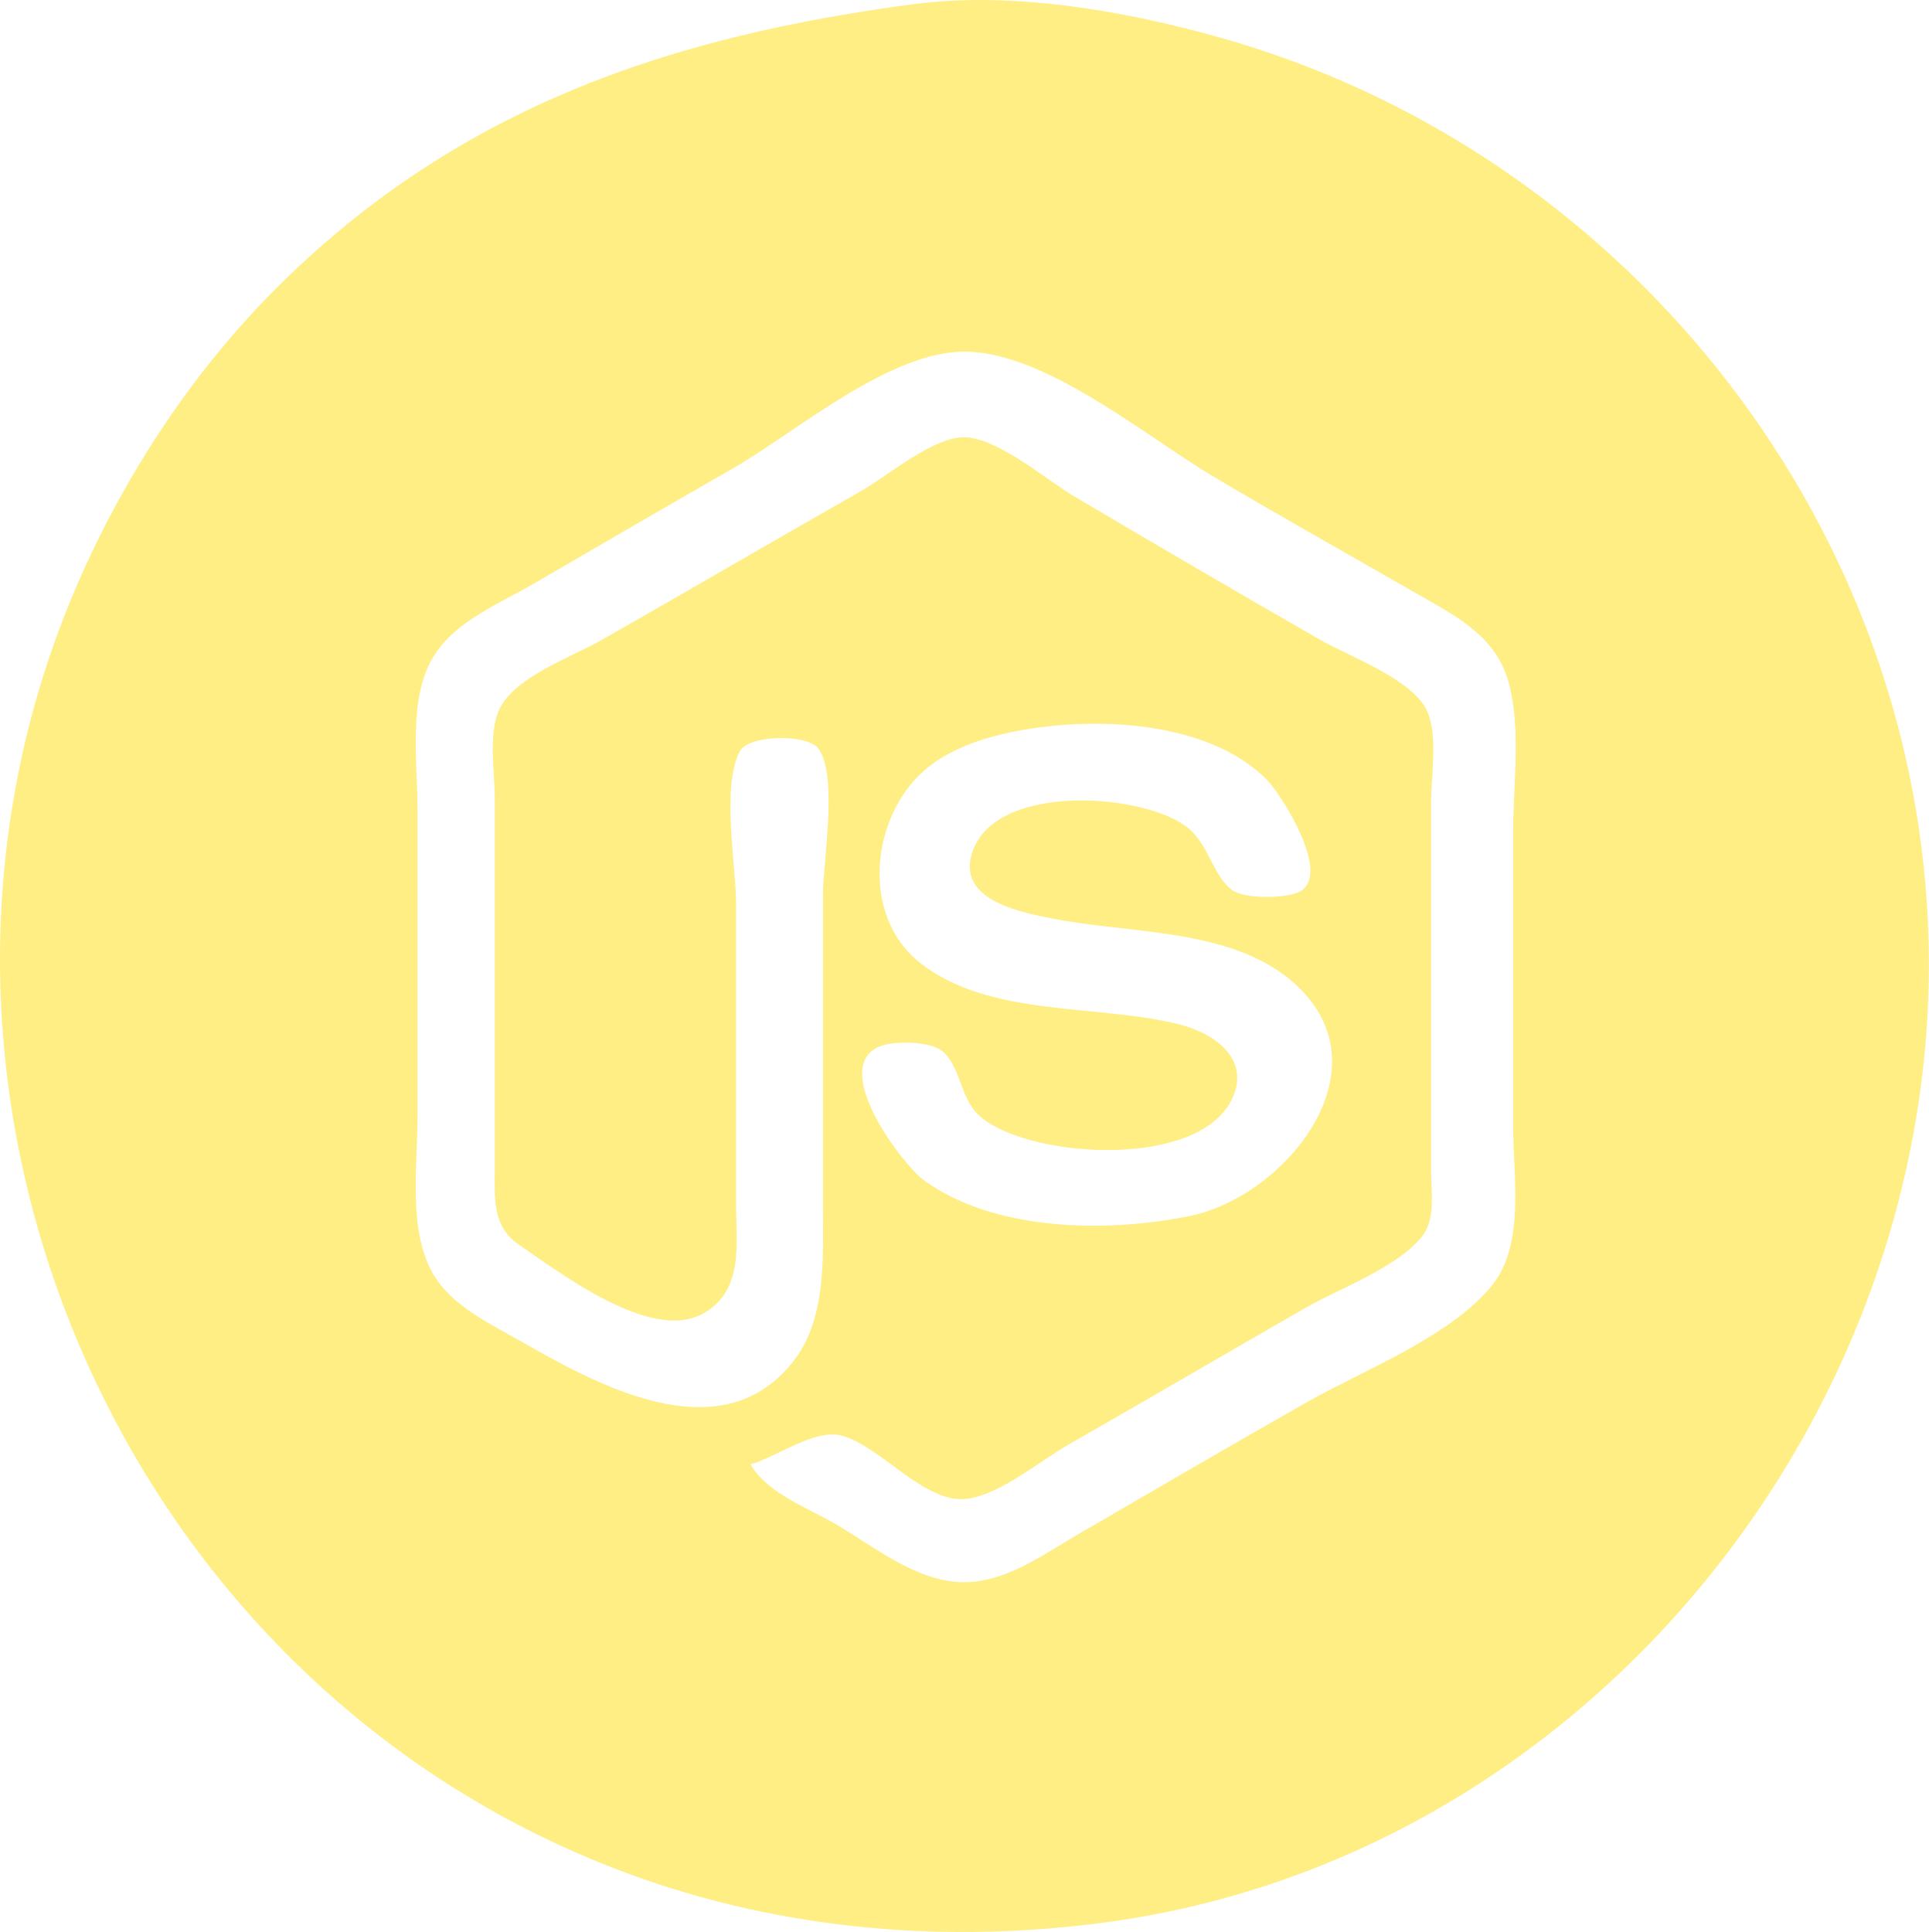
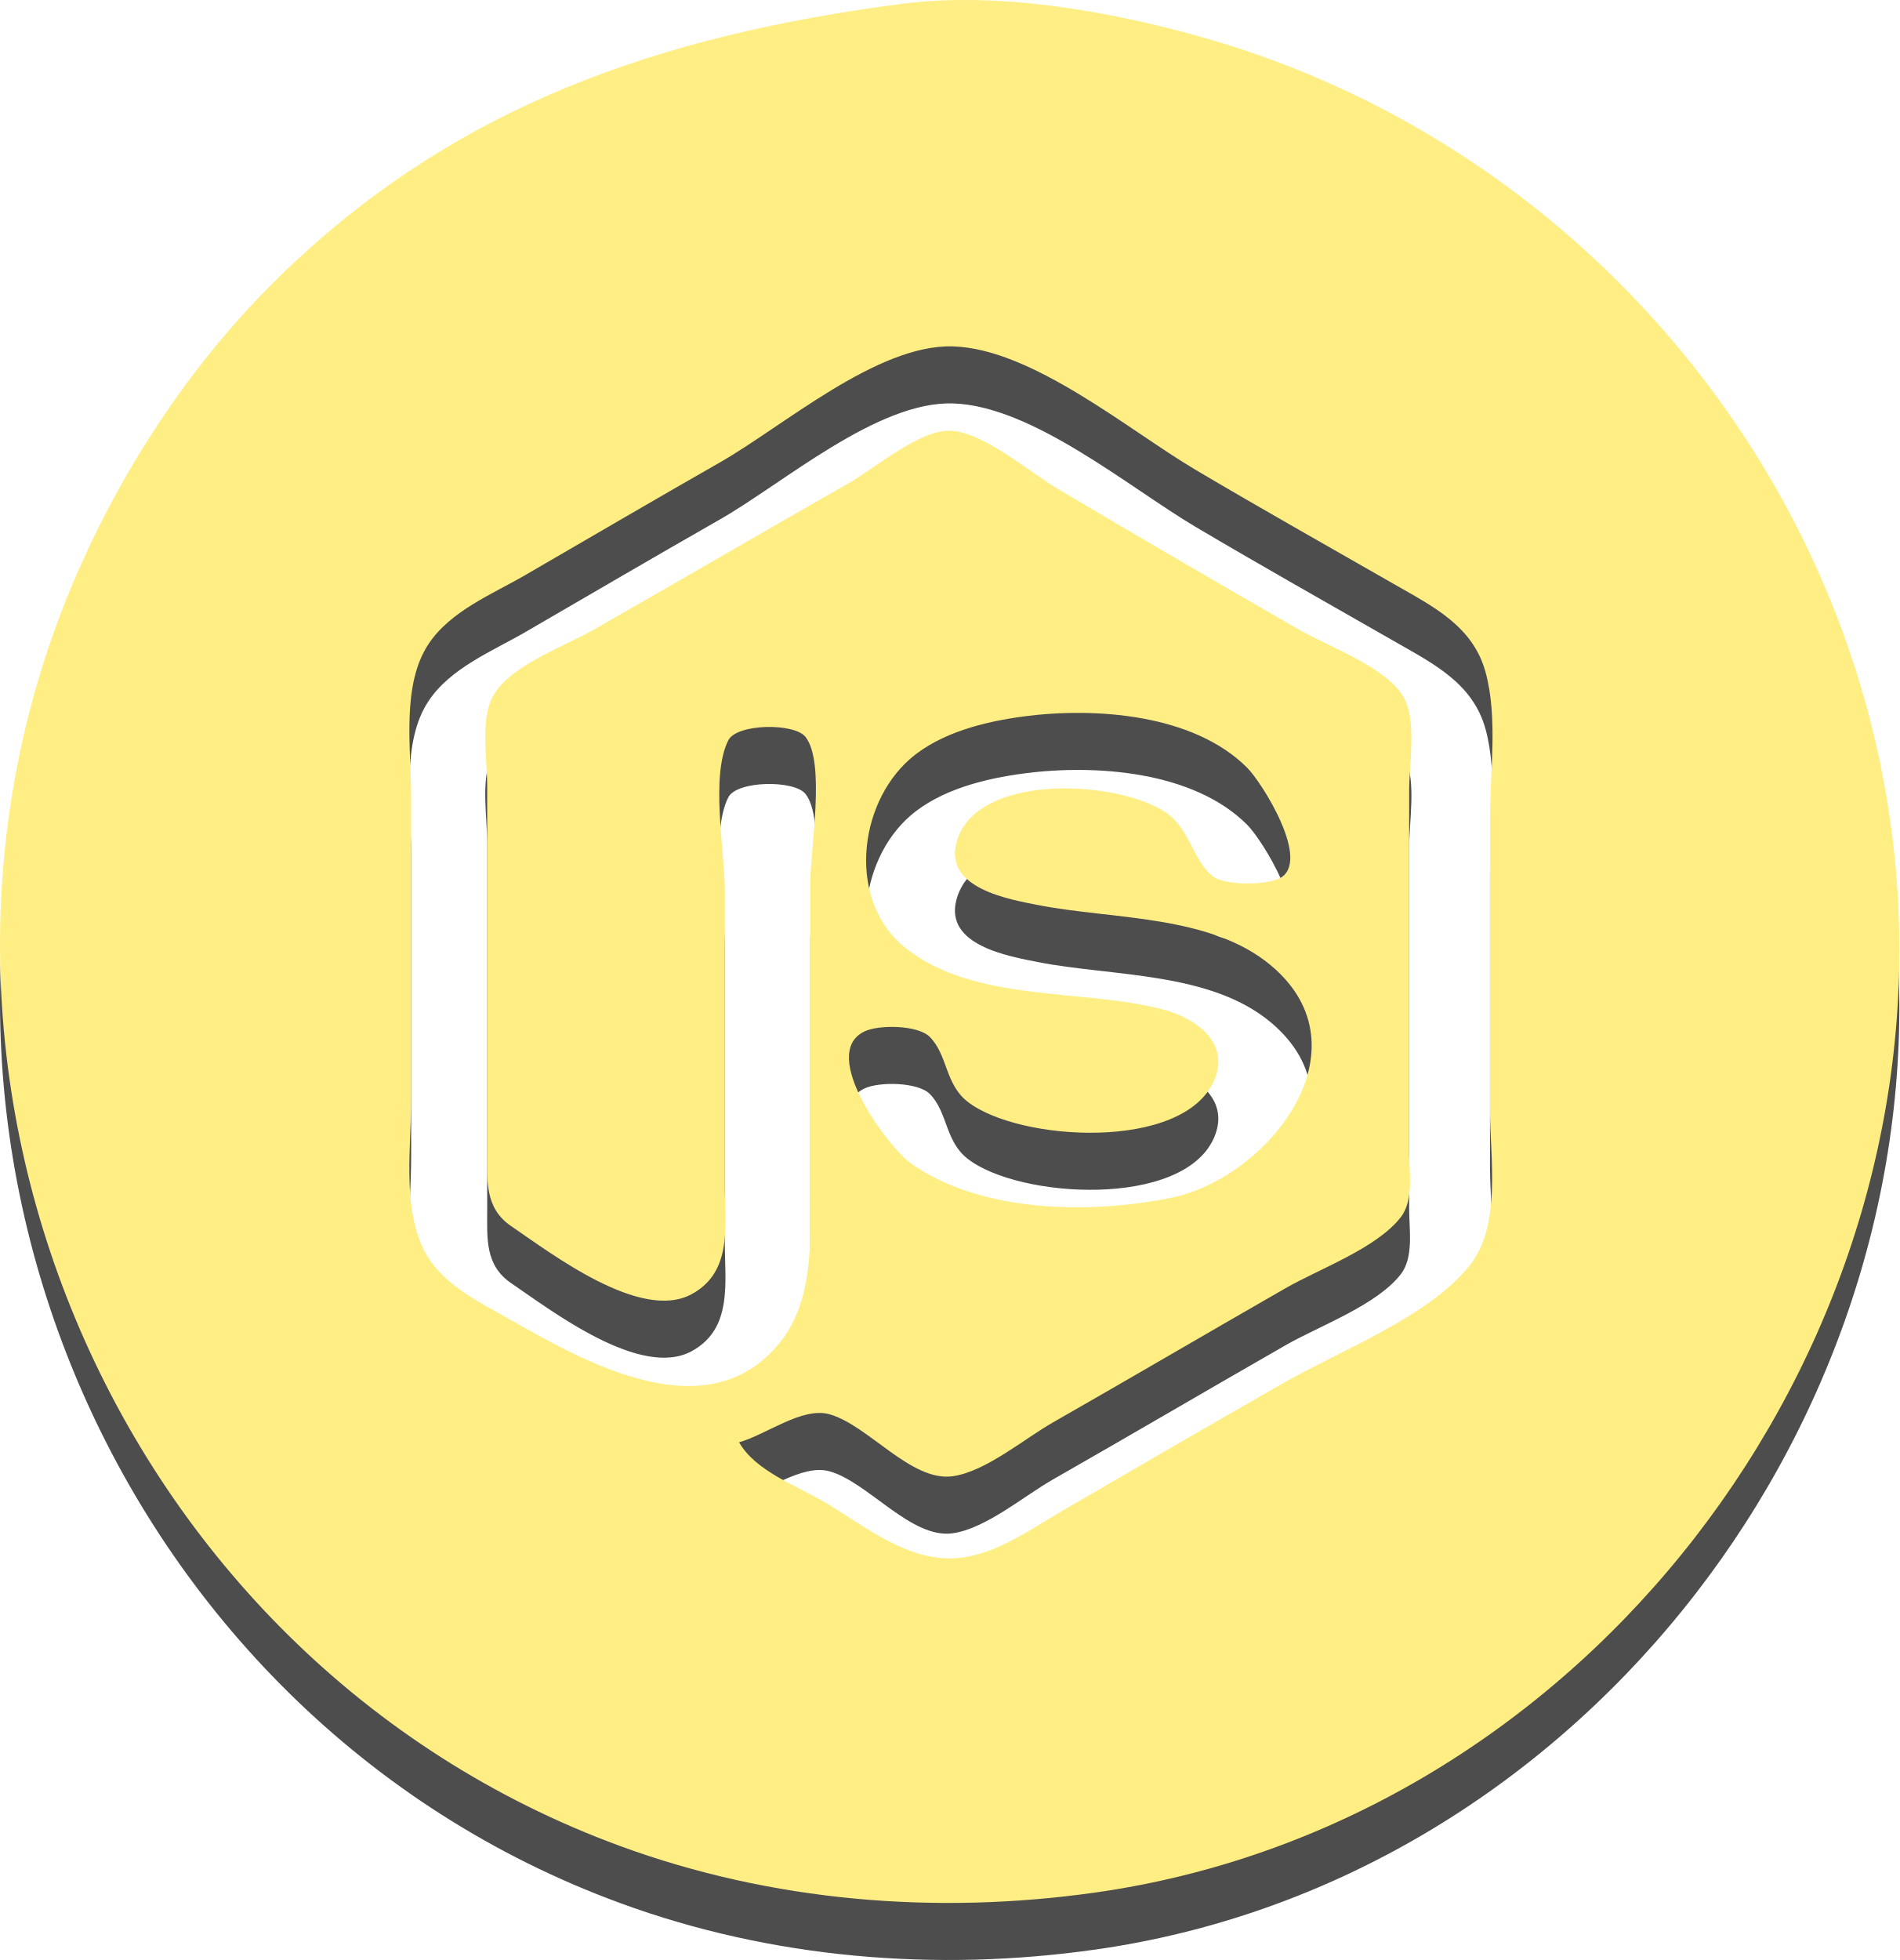
- <svg xmlns="http://www.w3.org/2000/svg" width="105.742mm" height="105.919mm" viewBox="0 0 105.742 105.919" version="1.1" id="svg8">
+ <svg xmlns="http://www.w3.org/2000/svg" width="105.742mm" height="109.094mm" viewBox="0 0 105.742 109.094" version="1.1" id="svg8">
  <defs id="defs2" />
-   <g id="layer1" transform="translate(-127.3796,-10.66002)">
-     <path style="fill:#ffee84;stroke:none;stroke-width:0.265;fill-opacity:1" d="m 177.521,10.881 c -13.297,1.746 -24.816,5.598 -34.656,15.244 -4.603,4.512 -8.292,10.007 -10.933,15.865 -12.408,27.524 1.523,60.988 29.979,71.423 8.443,3.096 17.592,3.841 26.458,2.584 26.37,-3.739 45.857,-28.37 44.704,-54.693 -0.991,-22.639 -16.932,-42.341 -38.619,-48.53 -5.224,-1.491 -11.5,-2.606 -16.933,-1.893 m -8.996,80.056 c 1.475,-0.403 3.507,-1.983 5.027,-1.561 2.166,0.6 4.552,3.785 6.879,3.45 1.832,-0.264 3.962,-2.076 5.556,-2.986 4.333,-2.474 8.636,-4.999 12.965,-7.48 1.883,-1.079 5.081,-2.226 6.418,-3.958 0.726,-0.94 0.461,-2.492 0.461,-3.604 V 66.067 54.69 c 0,-1.478 0.387,-3.617 -0.196,-5 -0.75,-1.777 -4.286,-3.036 -5.889,-3.957 -4.514,-2.592 -9.016,-5.219 -13.494,-7.872 -1.561,-0.925 -4.132,-3.164 -5.973,-3.228 -1.7,-0.059 -4.224,2.112 -5.668,2.933 -4.774,2.714 -9.514,5.488 -14.287,8.202 -1.638,0.931 -4.881,2.054 -5.625,3.905 -0.541,1.348 -0.196,3.321 -0.196,4.752 v 10.583 9.79 c 0,1.605 -0.136,3.108 1.337,4.11 2.264,1.541 7.196,5.322 10.039,3.789 2.306,-1.244 1.853,-3.838 1.853,-6.047 V 60.246 c 0,-2.211 -0.813,-6.402 0.196,-8.383 0.475,-0.933 3.672,-0.974 4.294,-0.189 1.128,1.425 0.272,6.247 0.272,8.043 V 76.915 c 0,2.828 0.196,6.123 -1.691,8.463 -4.013,4.976 -10.786,1.14 -14.978,-1.245 -1.827,-1.04 -3.987,-2.037 -4.917,-4.043 -1.115,-2.406 -0.639,-5.626 -0.639,-8.202 V 54.954 c 0,-2.613 -0.559,-6.171 0.98,-8.466 1.227,-1.831 3.527,-2.748 5.37,-3.817 3.613,-2.097 7.219,-4.206 10.848,-6.278 3.54,-2.021 8.748,-6.581 12.965,-6.453 4.421,0.134 9.781,4.662 13.494,6.862 3.676,2.178 7.406,4.273 11.113,6.398 2.139,1.226 4.344,2.313 5.046,4.874 0.692,2.523 0.246,5.602 0.246,8.202 v 16.14 c 0,2.707 0.67,6.463 -1.163,8.721 -2.305,2.84 -7.069,4.645 -10.214,6.435 -4.16,2.366 -8.296,4.779 -12.435,7.182 -2.02,1.172 -4.155,2.787 -6.615,2.637 -2.414,-0.147 -4.606,-1.928 -6.615,-3.119 -1.547,-0.917 -3.858,-1.729 -4.763,-3.335 m 15.875,-40.405 c 3.982,-0.517 9.425,-0.128 12.411,2.859 0.828,0.829 3.621,5.251 1.792,6.166 -0.736,0.368 -3.023,0.404 -3.691,-0.112 -1.108,-0.855 -1.268,-2.6 -2.575,-3.525 -2.594,-1.837 -10.708,-2.333 -11.721,1.681 -0.631,2.499 2.894,3.11 4.578,3.439 4.119,0.806 9.552,0.515 12.94,3.355 5.565,4.665 -0.209,11.842 -5.532,12.93 -4.525,0.925 -10.659,0.859 -14.552,-1.942 -1.174,-0.845 -5.123,-6.044 -2.562,-7.305 0.812,-0.4 2.998,-0.371 3.659,0.301 1.002,1.02 0.838,2.618 2.103,3.604 2.843,2.216 11.981,2.76 13.71,-1.158 0.951,-2.155 -1.046,-3.521 -2.887,-3.992 -4.524,-1.16 -10.417,-0.361 -14.264,-3.393 -3.261,-2.57 -2.693,-7.99 0.245,-10.546 1.678,-1.46 4.182,-2.08 6.346,-2.361 z" id="path1019" />
+   <g id="layer1" transform="translate(-127.3796,-7.485017)">
+     <path style="fill:#4d4d4d;fill-opacity:1;stroke:none;stroke-width:0.265" d="m 177.521,10.881 c -13.297,1.746 -24.816,5.598 -34.656,15.244 -4.603,4.512 -8.292,10.007 -10.933,15.865 -12.408,27.524 1.523,60.988 29.979,71.423 8.443,3.096 17.592,3.841 26.458,2.584 26.37,-3.739 45.857,-28.37 44.704,-54.693 -0.991,-22.639 -16.932,-42.341 -38.619,-48.53 -5.224,-1.491 -11.5,-2.606 -16.933,-1.893 m -8.996,80.056 c 1.475,-0.403 3.507,-1.983 5.027,-1.561 2.166,0.6 4.552,3.785 6.879,3.45 1.832,-0.264 3.962,-2.076 5.556,-2.986 4.333,-2.474 8.636,-4.999 12.965,-7.48 1.883,-1.079 5.081,-2.226 6.418,-3.958 0.726,-0.94 0.461,-2.492 0.461,-3.604 V 66.067 54.69 c 0,-1.478 0.387,-3.617 -0.196,-5 -0.75,-1.777 -4.286,-3.036 -5.889,-3.957 -4.514,-2.592 -9.016,-5.219 -13.494,-7.872 -1.561,-0.925 -4.132,-3.164 -5.973,-3.228 -1.7,-0.059 -4.224,2.112 -5.668,2.933 -4.774,2.714 -9.514,5.488 -14.287,8.202 -1.638,0.931 -4.881,2.054 -5.625,3.905 -0.541,1.348 -0.196,3.321 -0.196,4.752 v 10.583 9.79 c 0,1.605 -0.136,3.108 1.337,4.11 2.264,1.541 7.196,5.322 10.039,3.789 2.306,-1.244 1.853,-3.838 1.853,-6.047 V 60.246 c 0,-2.211 -0.813,-6.402 0.196,-8.383 0.475,-0.933 3.672,-0.974 4.294,-0.189 1.128,1.425 0.272,6.247 0.272,8.043 V 76.915 c 0,2.828 0.196,6.123 -1.691,8.463 -4.013,4.976 -10.786,1.14 -14.978,-1.245 -1.827,-1.04 -3.987,-2.037 -4.917,-4.043 -1.115,-2.406 -0.639,-5.626 -0.639,-8.202 V 54.954 c 0,-2.613 -0.559,-6.171 0.98,-8.466 1.227,-1.831 3.527,-2.748 5.37,-3.817 3.613,-2.097 7.219,-4.206 10.848,-6.278 3.54,-2.021 8.748,-6.581 12.965,-6.453 4.421,0.134 9.781,4.662 13.494,6.862 3.676,2.178 7.406,4.273 11.113,6.398 2.139,1.226 4.344,2.313 5.046,4.874 0.692,2.523 0.246,5.602 0.246,8.202 v 16.14 c 0,2.707 0.67,6.463 -1.163,8.721 -2.305,2.84 -7.069,4.645 -10.214,6.435 -4.16,2.366 -8.296,4.779 -12.435,7.182 -2.02,1.172 -4.155,2.787 -6.615,2.637 -2.414,-0.147 -4.606,-1.928 -6.615,-3.119 -1.547,-0.917 -3.858,-1.729 -4.763,-3.335 m 15.875,-40.405 c 3.982,-0.517 9.425,-0.128 12.411,2.859 0.828,0.829 3.621,5.251 1.792,6.166 -0.736,0.368 -3.023,0.404 -3.691,-0.112 -1.108,-0.855 -1.268,-2.6 -2.575,-3.525 -2.594,-1.837 -10.708,-2.333 -11.721,1.681 -0.631,2.499 2.894,3.11 4.578,3.439 4.119,0.806 9.552,0.515 12.94,3.355 5.565,4.665 -0.209,11.842 -5.532,12.93 -4.525,0.925 -10.659,0.859 -14.552,-1.942 -1.174,-0.845 -5.123,-6.044 -2.562,-7.305 0.812,-0.4 2.998,-0.371 3.659,0.301 1.002,1.02 0.838,2.618 2.103,3.604 2.843,2.216 11.981,2.76 13.71,-1.158 0.951,-2.155 -1.046,-3.521 -2.887,-3.992 -4.524,-1.16 -10.417,-0.361 -14.264,-3.393 -3.261,-2.57 -2.693,-7.99 0.245,-10.546 1.678,-1.46 4.182,-2.08 6.346,-2.361 z" id="path1019" />
+     <path style="fill:#ffee84;fill-opacity:1;stroke:none;stroke-width:0.265" d="m 177.521,7.706 c -13.297,1.746 -24.816,5.598 -34.656,15.244 -4.603,4.512 -8.292,10.007 -10.933,15.865 -12.408,27.524 1.523,60.988 29.979,71.423 8.443,3.096 17.592,3.841 26.458,2.584 26.37,-3.739 45.857,-28.37 44.704,-54.693 C 232.082,35.49 216.141,15.788 194.454,9.599 189.23,8.108 182.954,6.993 177.521,7.706 m -8.996,80.056 c 1.475,-0.403 3.507,-1.983 5.027,-1.561 2.166,0.6 4.552,3.785 6.879,3.45 1.832,-0.264 3.962,-2.076 5.556,-2.986 4.333,-2.474 8.636,-4.999 12.965,-7.48 1.883,-1.079 5.081,-2.226 6.418,-3.958 0.726,-0.94 0.461,-2.492 0.461,-3.604 v -8.731 -11.377 c 0,-1.478 0.387,-3.617 -0.196,-5 -0.75,-1.777 -4.286,-3.036 -5.889,-3.957 -4.514,-2.592 -9.016,-5.219 -13.494,-7.872 -1.561,-0.925 -4.132,-3.164 -5.973,-3.228 -1.7,-0.059 -4.224,2.112 -5.668,2.933 -4.774,2.714 -9.514,5.488 -14.287,8.202 -1.638,0.931 -4.881,2.054 -5.625,3.905 -0.541,1.348 -0.196,3.321 -0.196,4.752 v 10.583 9.79 c 0,1.605 -0.136,3.108 1.337,4.11 2.264,1.541 7.196,5.322 10.039,3.789 2.306,-1.244 1.853,-3.838 1.853,-6.047 V 57.071 c 0,-2.211 -0.813,-6.402 0.196,-8.383 0.475,-0.933 3.672,-0.974 4.294,-0.189 1.128,1.425 0.272,6.247 0.272,8.043 v 17.198 c 0,2.828 0.196,6.123 -1.691,8.463 -4.013,4.976 -10.786,1.14 -14.978,-1.245 -1.827,-1.04 -3.987,-2.037 -4.917,-4.043 -1.115,-2.406 -0.639,-5.626 -0.639,-8.202 V 51.779 c 0,-2.613 -0.559,-6.171 0.98,-8.466 1.227,-1.831 3.527,-2.748 5.37,-3.817 3.613,-2.097 7.219,-4.206 10.848,-6.278 3.54,-2.021 8.748,-6.581 12.965,-6.453 4.421,0.134 9.781,4.662 13.494,6.862 3.676,2.178 7.406,4.273 11.113,6.398 2.139,1.226 4.344,2.313 5.046,4.874 0.692,2.523 0.246,5.602 0.246,8.202 v 16.14 c 0,2.707 0.67,6.463 -1.163,8.721 -2.305,2.84 -7.069,4.645 -10.214,6.435 -4.16,2.366 -8.296,4.779 -12.435,7.182 -2.02,1.172 -4.155,2.787 -6.615,2.637 -2.414,-0.147 -4.606,-1.928 -6.615,-3.119 -1.547,-0.917 -3.858,-1.729 -4.763,-3.335 m 15.875,-40.405 c 3.982,-0.517 9.425,-0.128 12.411,2.859 0.828,0.829 3.621,5.251 1.792,6.166 -0.736,0.368 -3.023,0.404 -3.691,-0.112 -1.108,-0.855 -1.268,-2.6 -2.575,-3.525 -2.594,-1.837 -10.708,-2.333 -11.721,1.681 -0.631,2.499 2.894,3.11 4.578,3.439 4.119,0.806 9.552,0.515 12.94,3.355 5.565,4.665 -0.209,11.842 -5.532,12.93 -4.525,0.925 -10.659,0.859 -14.552,-1.942 -1.174,-0.845 -5.123,-6.044 -2.562,-7.305 0.812,-0.4 2.998,-0.371 3.659,0.301 1.002,1.02 0.838,2.618 2.103,3.604 2.843,2.216 11.981,2.76 13.71,-1.158 0.951,-2.155 -1.046,-3.521 -2.887,-3.992 -4.524,-1.16 -10.417,-0.361 -14.264,-3.393 -3.261,-2.57 -2.693,-7.99 0.245,-10.546 1.678,-1.46 4.182,-2.08 6.346,-2.361 z" id="path1019-6" />
  </g>
</svg>
